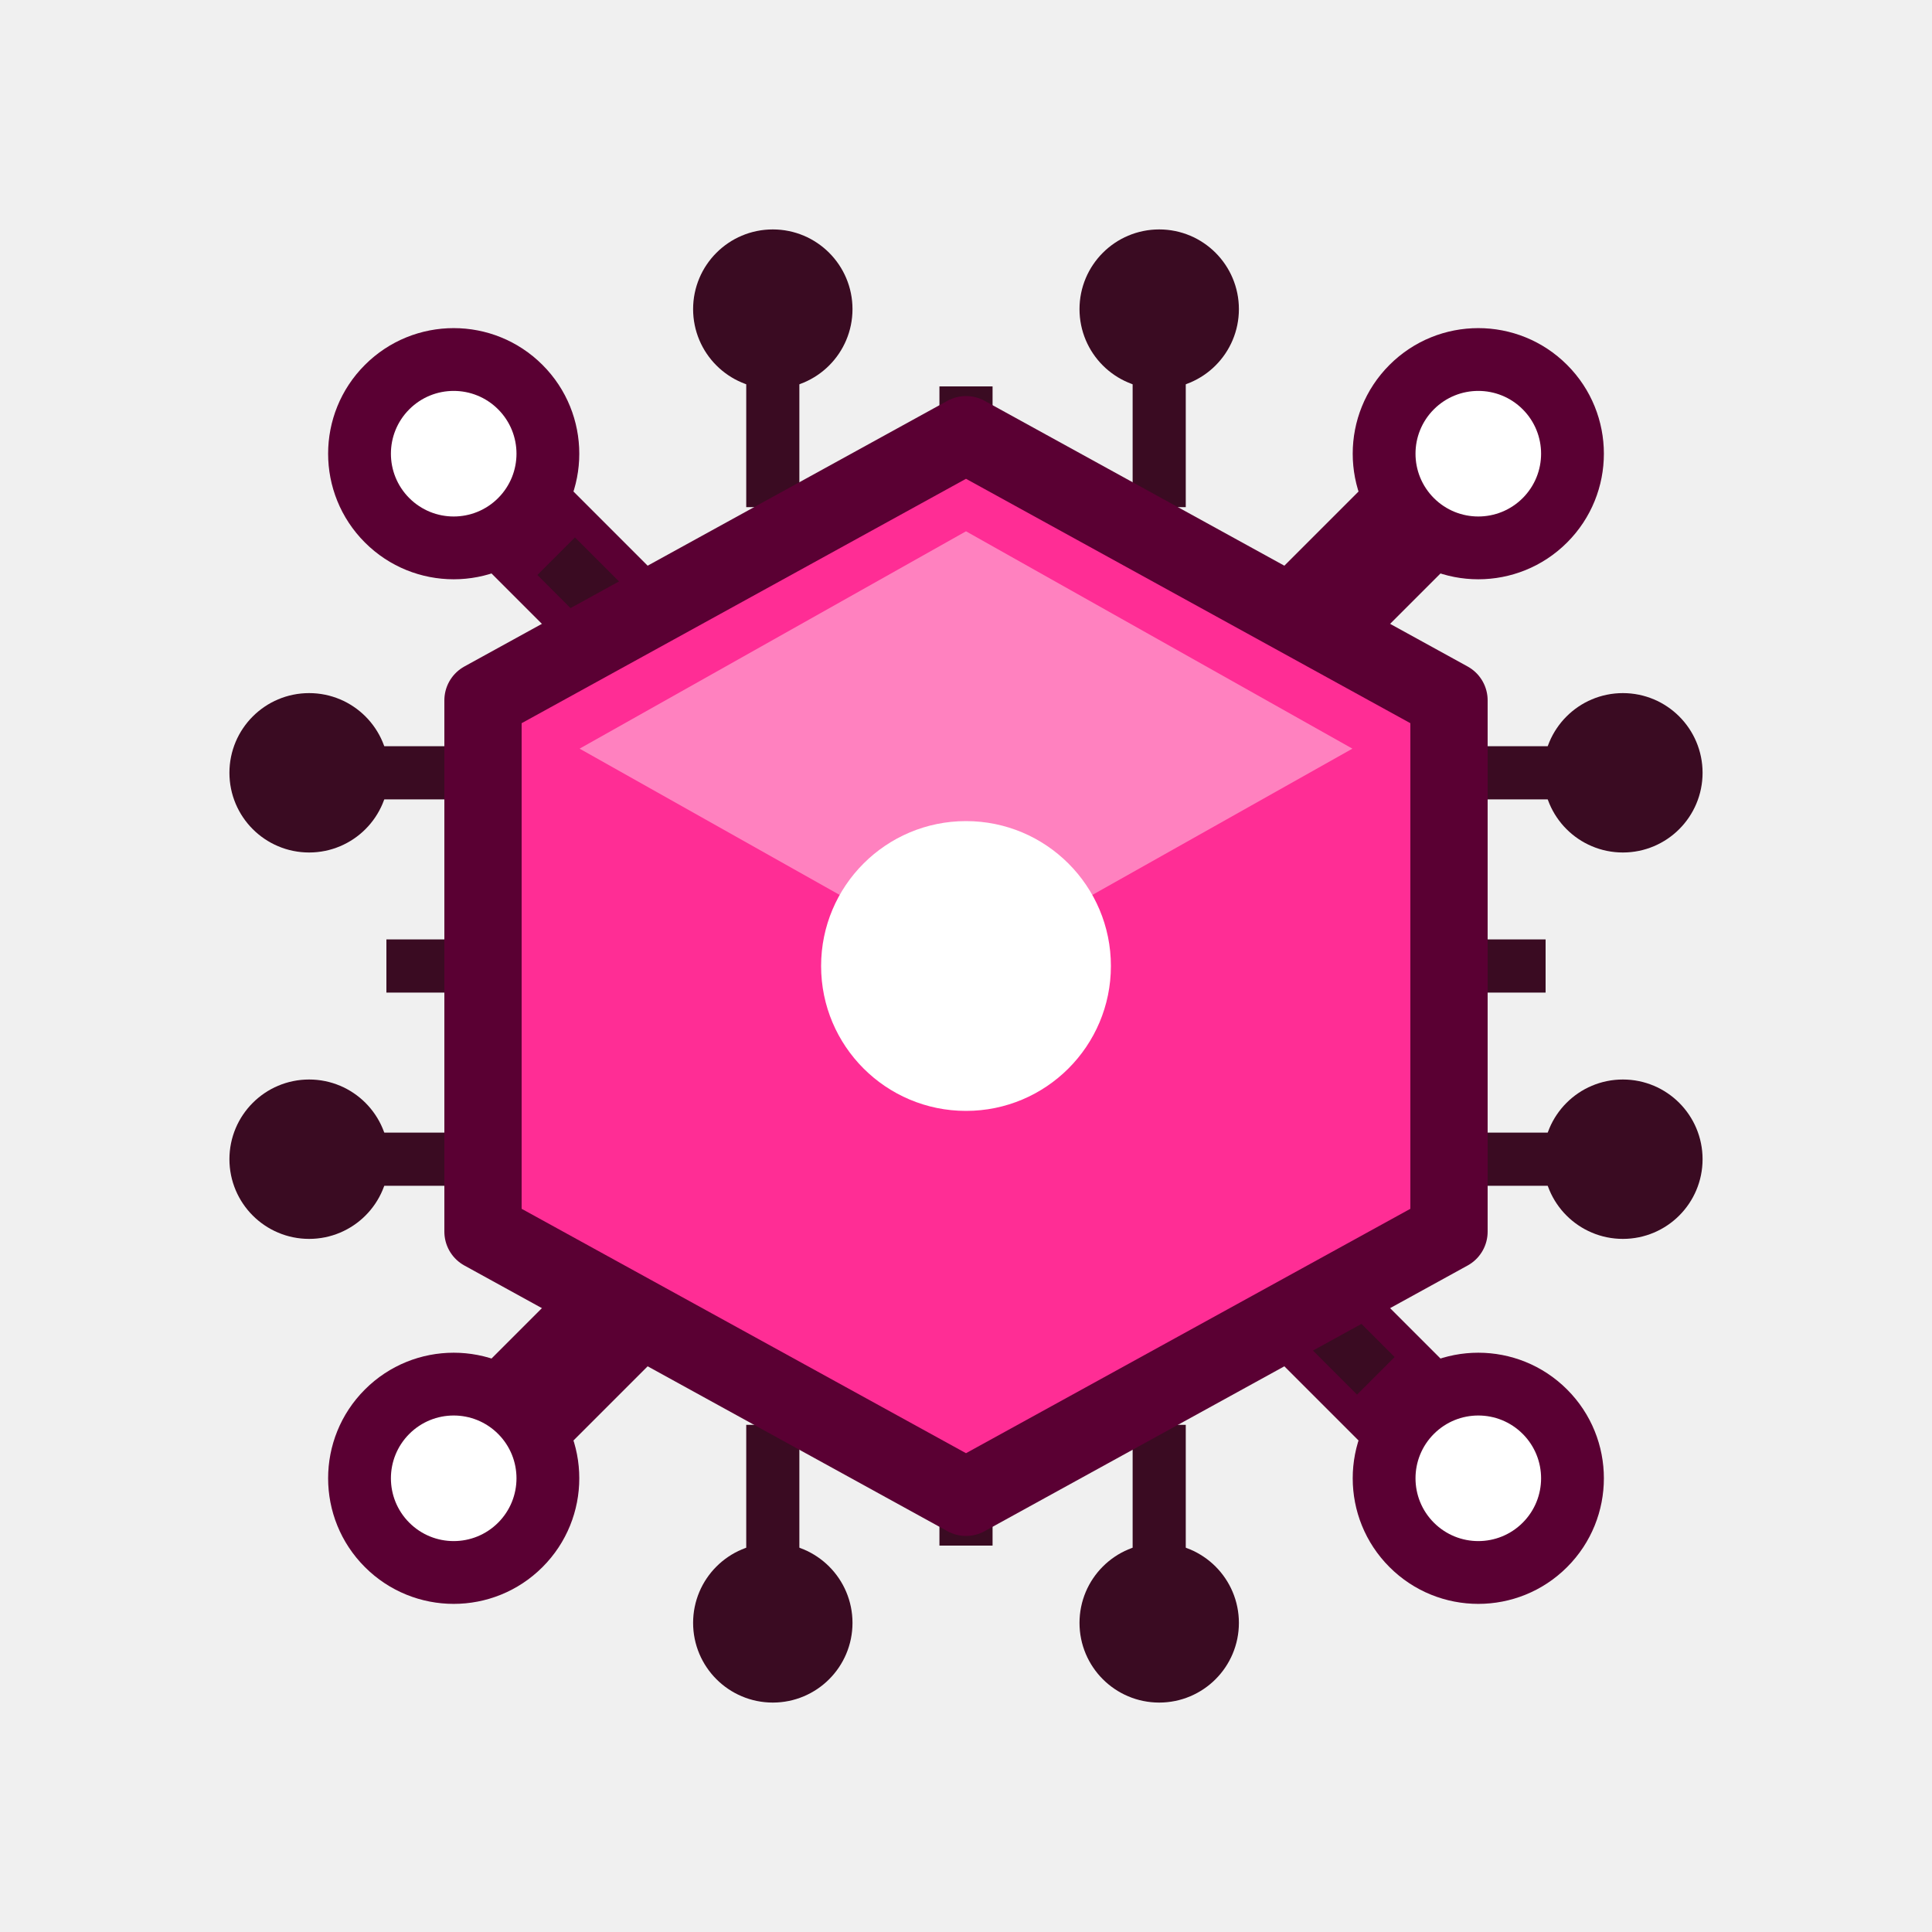
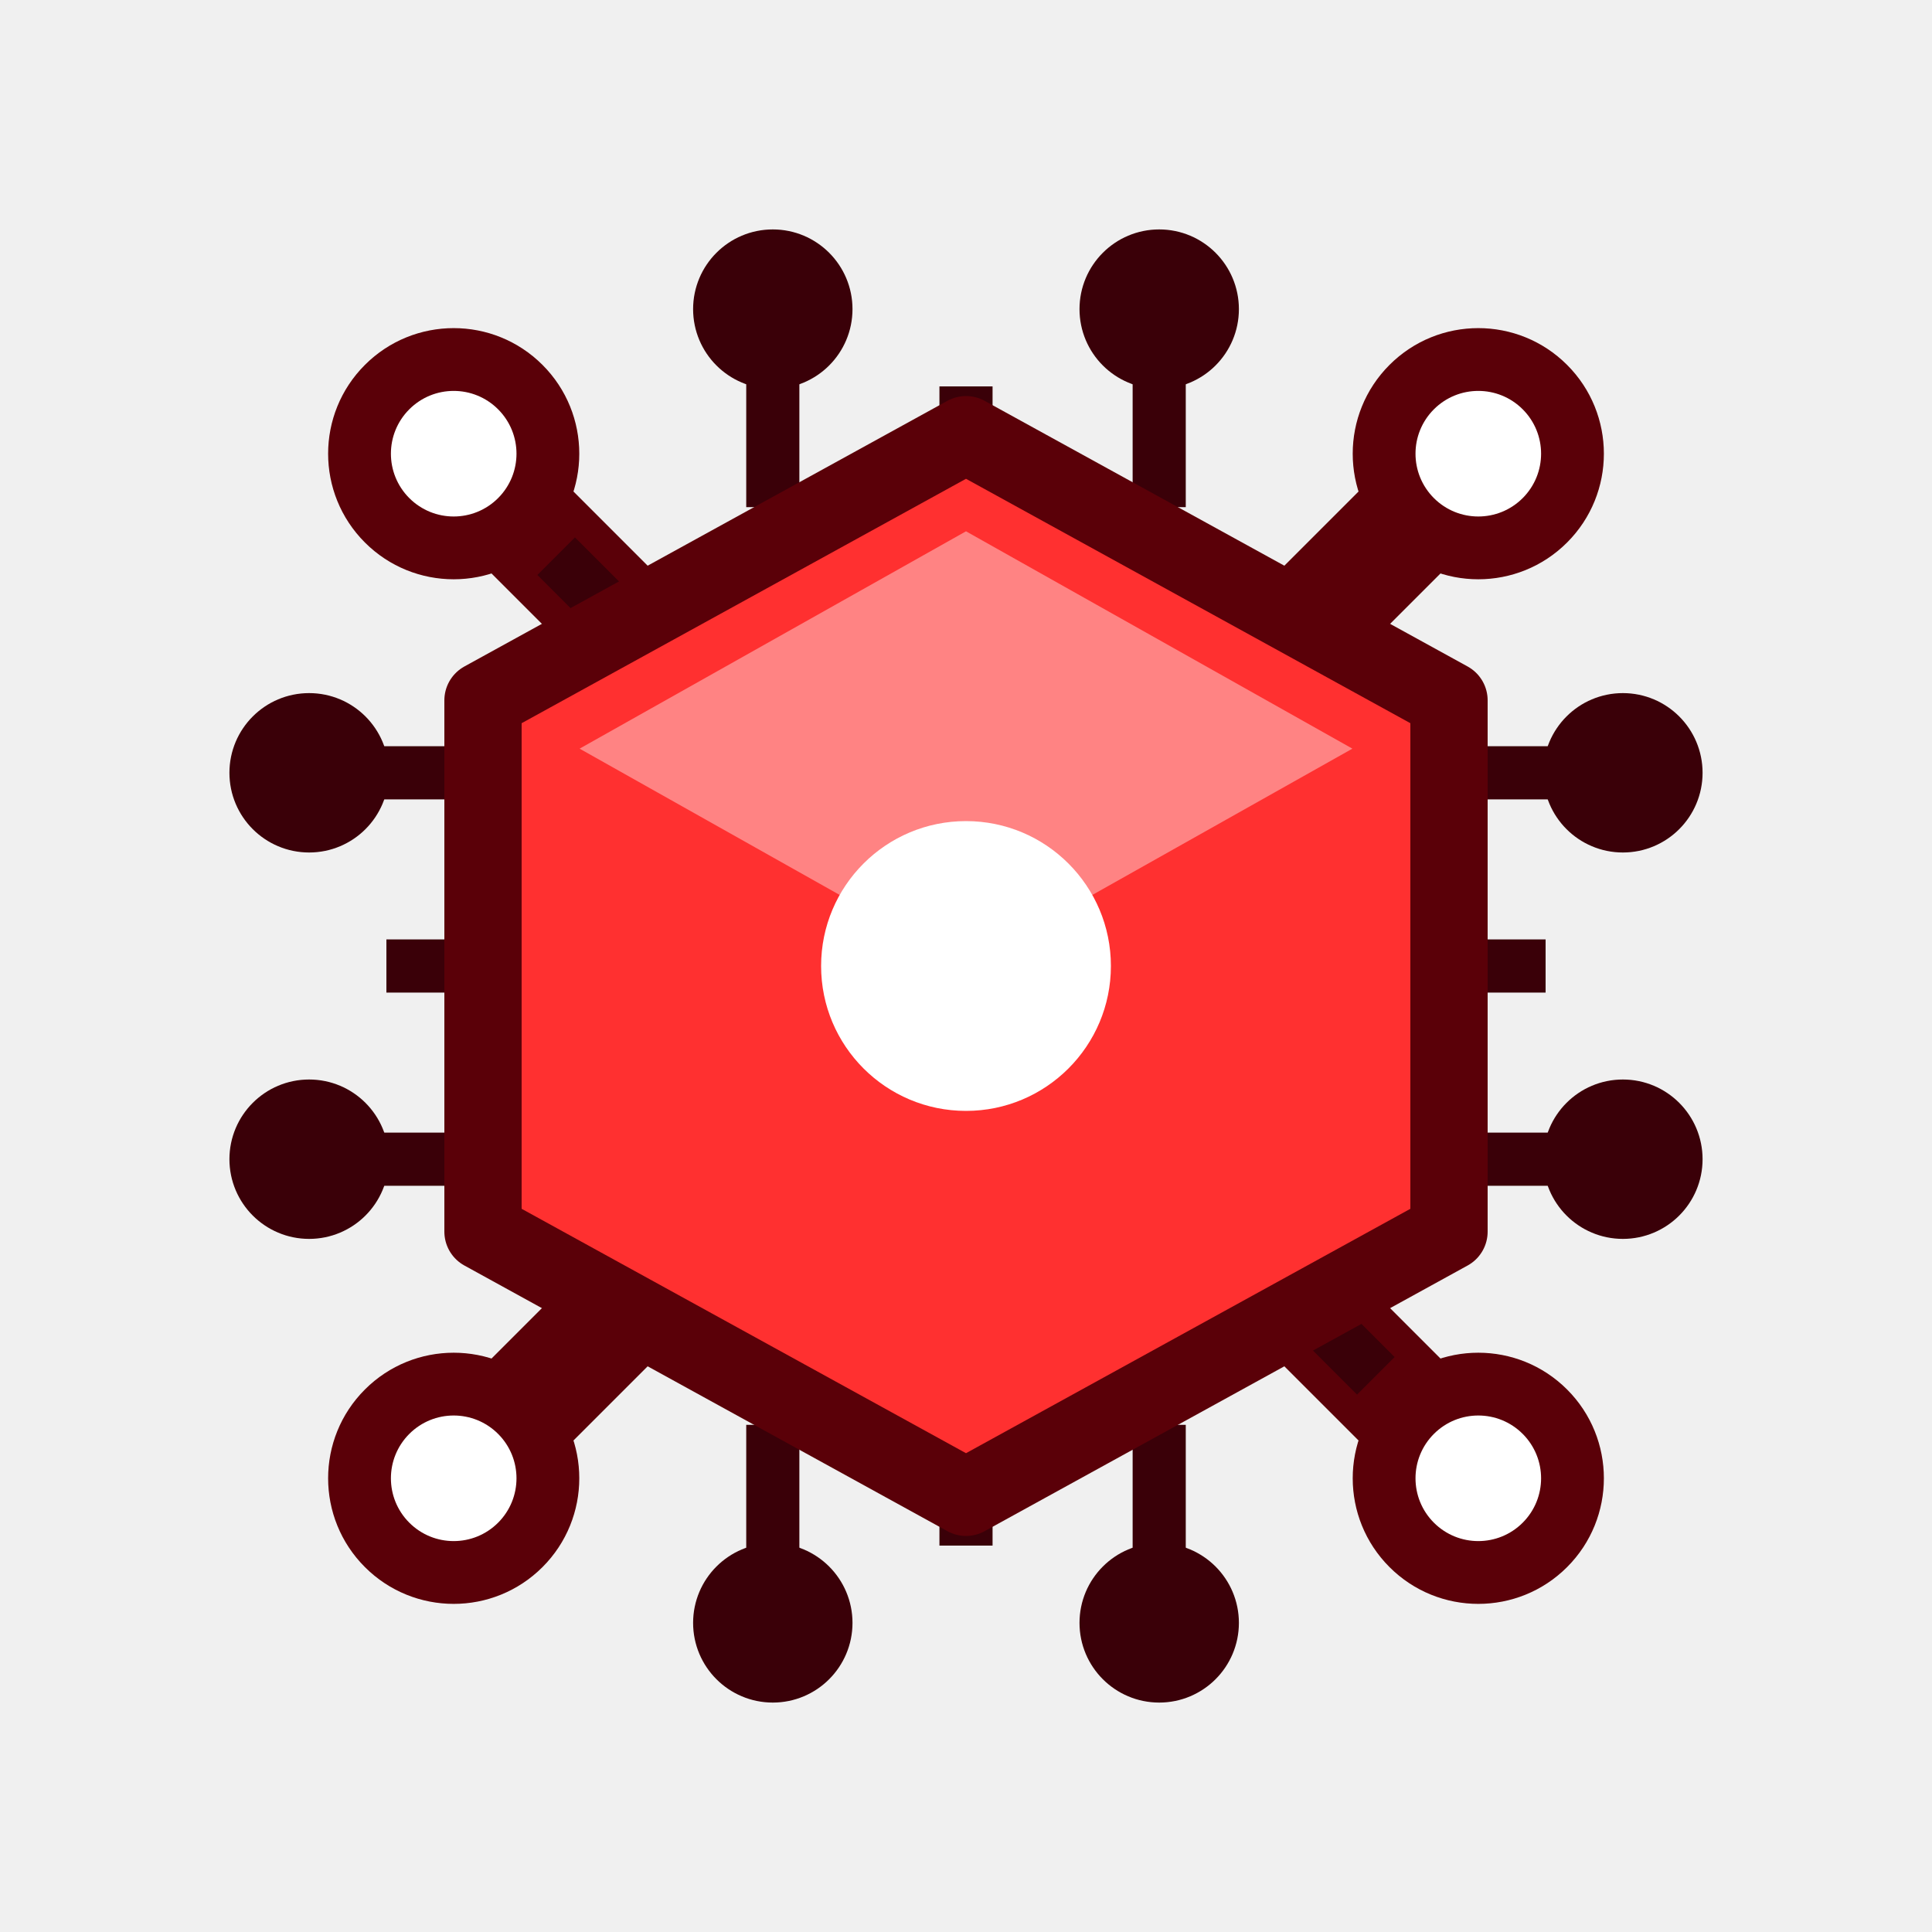
<svg xmlns="http://www.w3.org/2000/svg" viewBox="0 0 40 40" width="40" height="40" id="bug_NESESWNW">
  <g transform="rotate(45 20 20)">
-     <line x1="20" y1="14" x2="20" y2="6" stroke="#5a0033" stroke-width="2.4" />
-     <circle cx="20" cy="5" r="2.6" fill="#5a0033" />
+     <line x1="20" y1="14" x2="20" y2="6" stroke="#5a0008" stroke-width="2.4" />
+     <circle cx="20" cy="5" r="2.6" fill="#5a0008" />
    <circle cx="20" cy="5" r="1.3" fill="#ffffff" />
  </g>
  <g transform="rotate(135 20 20)">
-     <line x1="20" y1="14" x2="20" y2="6" stroke="#5a0033" stroke-width="2.4" />
-     <circle cx="20" cy="5" r="2.6" fill="#5a0033" />
+     <line x1="20" y1="14" x2="20" y2="6" stroke="#5a0008" stroke-width="2.4" />
+     <circle cx="20" cy="5" r="2.6" fill="#5a0008" />
    <circle cx="20" cy="5" r="1.3" fill="#ffffff" />
  </g>
  <g transform="rotate(225 20 20)">
-     <line x1="20" y1="14" x2="20" y2="6" stroke="#5a0033" stroke-width="2.4" />
-     <circle cx="20" cy="5" r="2.6" fill="#5a0033" />
+     <line x1="20" y1="14" x2="20" y2="6" stroke="#5a0008" stroke-width="2.4" />
+     <circle cx="20" cy="5" r="2.6" fill="#5a0008" />
    <circle cx="20" cy="5" r="1.3" fill="#ffffff" />
  </g>
  <g transform="rotate(315 20 20)">
-     <line x1="20" y1="14" x2="20" y2="6" stroke="#5a0033" stroke-width="2.4" />
-     <circle cx="20" cy="5" r="2.6" fill="#5a0033" />
+     <line x1="20" y1="14" x2="20" y2="6" stroke="#5a0008" stroke-width="2.4" />
+     <circle cx="20" cy="5" r="2.6" fill="#5a0008" />
    <circle cx="20" cy="5" r="1.3" fill="#ffffff" />
  </g>
-   <g transform="rotate(0 20 20) translate(-4 0)" stroke="#3a0b22" stroke-width="1.1" fill="#3a0b22">
+   <g transform="rotate(0 20 20) translate(-4 0)" stroke="#3a0008" stroke-width="1.1" fill="#3a0008">
    <line x1="20" y1="10.5" x2="20" y2="7" />
    <circle cx="20" cy="6.4" r="1.1" />
  </g>
-   <g transform="rotate(0 20 20) translate(0 0)" stroke="#3a0b22" stroke-width="1.1" fill="#3a0b22">
+   <g transform="rotate(0 20 20) translate(0 0)" stroke="#3a0008" stroke-width="1.1" fill="#3a0008">
    <line x1="20" y1="10.5" x2="20" y2="8" />
  </g>
-   <g transform="rotate(0 20 20) translate(4 0)" stroke="#3a0b22" stroke-width="1.1" fill="#3a0b22">
+   <g transform="rotate(0 20 20) translate(4 0)" stroke="#3a0008" stroke-width="1.1" fill="#3a0008">
    <line x1="20" y1="10.5" x2="20" y2="7" />
    <circle cx="20" cy="6.4" r="1.1" />
  </g>
-   <g transform="rotate(90 20 20) translate(-4 0)" stroke="#3a0b22" stroke-width="1.1" fill="#3a0b22">
+   <g transform="rotate(90 20 20) translate(-4 0)" stroke="#3a0008" stroke-width="1.1" fill="#3a0008">
    <line x1="20" y1="10.5" x2="20" y2="7" />
    <circle cx="20" cy="6.4" r="1.1" />
  </g>
-   <g transform="rotate(90 20 20) translate(0 0)" stroke="#3a0b22" stroke-width="1.1" fill="#3a0b22">
+   <g transform="rotate(90 20 20) translate(0 0)" stroke="#3a0008" stroke-width="1.1" fill="#3a0008">
    <line x1="20" y1="10.5" x2="20" y2="8" />
  </g>
-   <g transform="rotate(90 20 20) translate(4 0)" stroke="#3a0b22" stroke-width="1.1" fill="#3a0b22">
+   <g transform="rotate(90 20 20) translate(4 0)" stroke="#3a0008" stroke-width="1.1" fill="#3a0008">
    <line x1="20" y1="10.5" x2="20" y2="7" />
    <circle cx="20" cy="6.4" r="1.1" />
  </g>
-   <g transform="rotate(180 20 20) translate(-4 0)" stroke="#3a0b22" stroke-width="1.1" fill="#3a0b22">
+   <g transform="rotate(180 20 20) translate(-4 0)" stroke="#3a0008" stroke-width="1.1" fill="#3a0008">
    <line x1="20" y1="10.5" x2="20" y2="7" />
    <circle cx="20" cy="6.4" r="1.1" />
  </g>
-   <g transform="rotate(180 20 20) translate(0 0)" stroke="#3a0b22" stroke-width="1.1" fill="#3a0b22">
+   <g transform="rotate(180 20 20) translate(0 0)" stroke="#3a0008" stroke-width="1.1" fill="#3a0008">
    <line x1="20" y1="10.5" x2="20" y2="8" />
  </g>
-   <g transform="rotate(180 20 20) translate(4 0)" stroke="#3a0b22" stroke-width="1.1" fill="#3a0b22">
+   <g transform="rotate(180 20 20) translate(4 0)" stroke="#3a0008" stroke-width="1.1" fill="#3a0008">
    <line x1="20" y1="10.5" x2="20" y2="7" />
    <circle cx="20" cy="6.4" r="1.1" />
  </g>
-   <g transform="rotate(270 20 20) translate(-4 0)" stroke="#3a0b22" stroke-width="1.1" fill="#3a0b22">
+   <g transform="rotate(270 20 20) translate(-4 0)" stroke="#3a0008" stroke-width="1.1" fill="#3a0008">
    <line x1="20" y1="10.5" x2="20" y2="7" />
    <circle cx="20" cy="6.4" r="1.1" />
  </g>
-   <g transform="rotate(270 20 20) translate(0 0)" stroke="#3a0b22" stroke-width="1.1" fill="#3a0b22">
+   <g transform="rotate(270 20 20) translate(0 0)" stroke="#3a0008" stroke-width="1.1" fill="#3a0008">
    <line x1="20" y1="10.5" x2="20" y2="8" />
  </g>
-   <g transform="rotate(270 20 20) translate(4 0)" stroke="#3a0b22" stroke-width="1.1" fill="#3a0b22">
+   <g transform="rotate(270 20 20) translate(4 0)" stroke="#3a0008" stroke-width="1.1" fill="#3a0008">
    <line x1="20" y1="10.5" x2="20" y2="7" />
    <circle cx="20" cy="6.4" r="1.1" />
  </g>
-   <g transform="rotate(135 20 20) translate(0 0)" stroke="#3a0b22" stroke-width="1.1" fill="#3a0b22">
+   <g transform="rotate(135 20 20) translate(0 0)" stroke="#3a0008" stroke-width="1.1" fill="#3a0008">
    <line x1="20" y1="10.5" x2="20" y2="8" />
  </g>
-   <g transform="rotate(315 20 20) translate(0 0)" stroke="#3a0b22" stroke-width="1.1" fill="#3a0b22">
+   <g transform="rotate(315 20 20) translate(0 0)" stroke="#3a0008" stroke-width="1.1" fill="#3a0008">
    <line x1="20" y1="10.5" x2="20" y2="8" />
  </g>
-   <polygon points="20,9 30,14.5 30,25.5 20,31 10,25.5 10,14.5" fill="#ff2d95" stroke="#5a0033" stroke-width="1.6" stroke-linejoin="round" />
+   <polygon points="20,9 30,14.5 30,25.5 20,31 10,25.5 10,14.5" fill="#ff3030" stroke="#5a0008" stroke-width="1.6" stroke-linejoin="round" />
  <polygon points="20,11 28,15.5 20,20 12,15.5" fill="rgba(255,255,255,.4)" />
  <circle cx="20" cy="20" r="3" fill="#ffffff" />
</svg>
